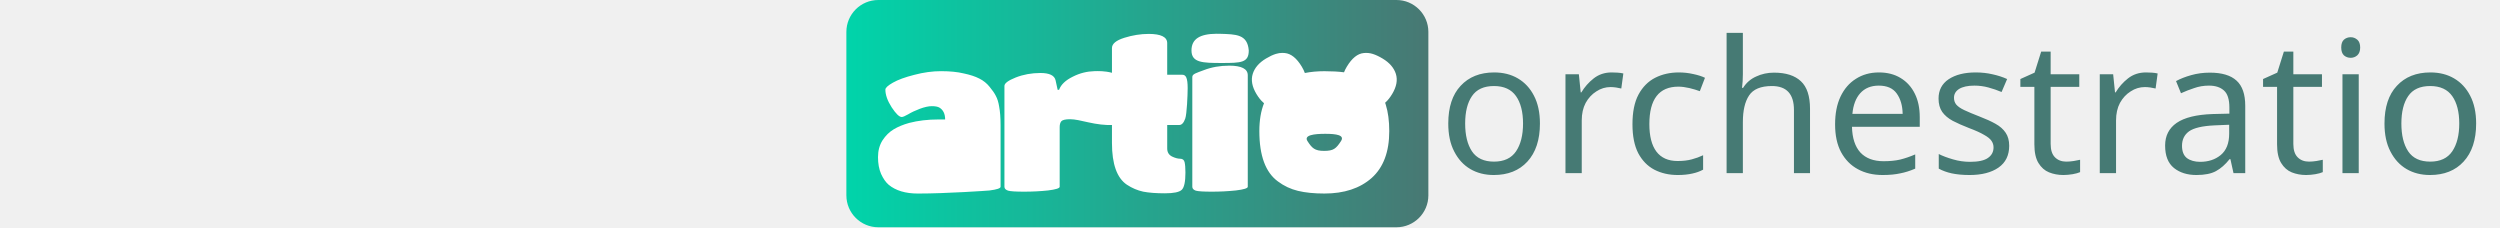
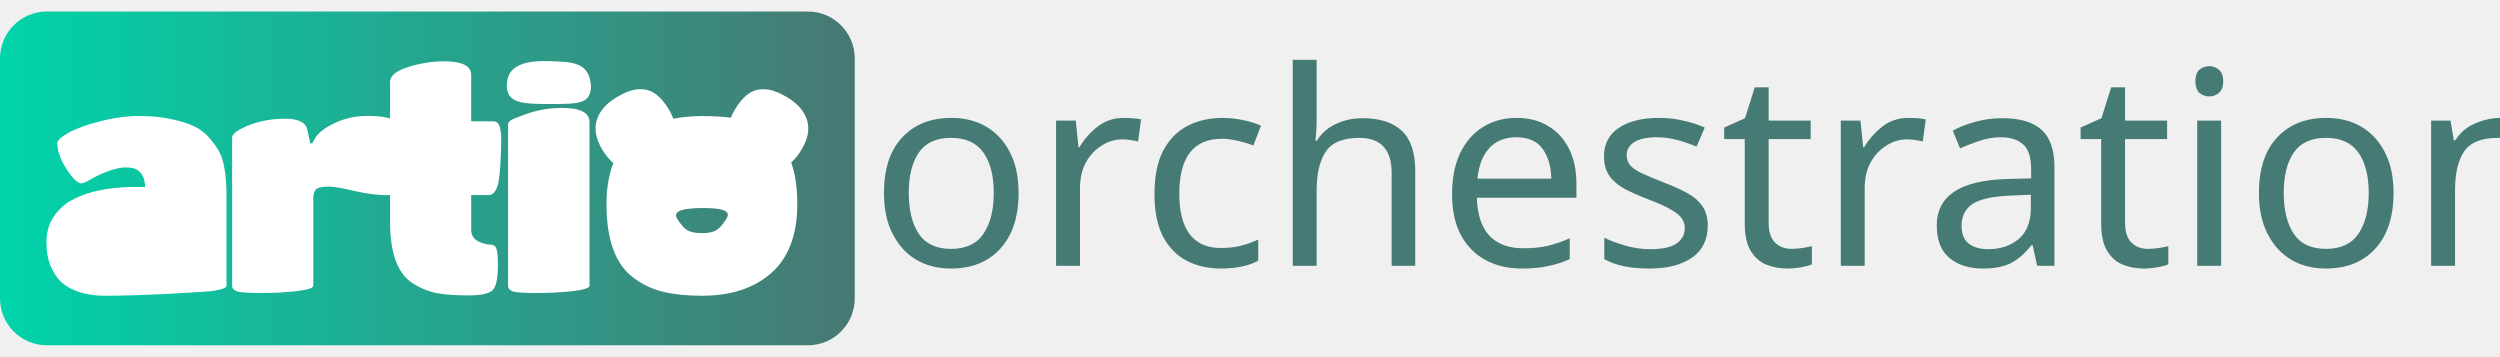
- <svg xmlns="http://www.w3.org/2000/svg" xmlns:xlink="http://www.w3.org/1999/xlink" width="550mm" height="50mm" viewBox="0 0 147.009 41.389" version="1.1" id="svg1">
+ <svg xmlns="http://www.w3.org/2000/svg" xmlns:xlink="http://www.w3.org/1999/xlink" width="290mm" height="41.389mm" viewBox="0 0 310 41.389" version="1.1" id="svg1">
  <defs id="defs1">
    <linearGradient id="linearGradient32">
      <stop style="stop-color:#00d4aa;stop-opacity:1;" offset="0" id="stop33" />
      <stop style="stop-color:#487873;stop-opacity:1;" offset="1" id="stop34" />
    </linearGradient>
    <linearGradient xlink:href="#linearGradient32" id="linearGradient46" gradientUnits="userSpaceOnUse" gradientTransform="matrix(0.9991977,0,0,1.062452,-0.01838996,-2.638408)" x1="24.438" y1="61.03" x2="68.622" y2="61.03" />
  </defs>
  <g id="layer1" transform="translate(-28.38818,-102.3437)">
    <g id="g51" transform="matrix(2.400686,0,0,2.400686,-30.18885,-76.26649)">
      <g id="g46-5" transform="translate(0,20.81663)">
        <rect style="fill:url(#linearGradient46);stroke:none;stroke-width:0.309;stroke-linecap:round;stroke-linejoin:round;stroke-dasharray:none;stroke-dashoffset:0.907;stroke-opacity:1;paint-order:stroke fill markers" id="rect35-9" width="44.149" height="17.24" x="24.4" y="53.583" ry="2.423" />
        <path id="path32-5" style="font-size:15.522px;font-family:'Titan One';-inkscape-font-specification:'Titan One, Normal';fill:#ffffff;stroke-width:0.108" d="m 52.475,56.144 c -1.264,0.009 -1.896,0.396 -1.896,1.269 0,0.931 0.855,0.948 2.304,0.948 1.449,0 2.042,-0.016 2.042,-0.948 -0.098,-1.231 -0.954,-1.229 -2.188,-1.266 -0.09,-0.003 -0.177,-0.004 -0.261,-0.003 z m -5.149,0.012 c -0.6,0 -1.216,0.098 -1.847,0.295 -0.621,0.197 -0.932,0.455 -0.932,0.776 v 1.878 c -0.545,-0.147 -1.039,-0.132 -1.327,-0.124 -0.548,0.015 -1.097,0.14 -1.645,0.419 -0.548,0.269 -0.895,0.6 -1.04,0.993 h -0.109 l -0.155,-0.714 c -0.083,-0.373 -0.466,-0.559 -1.149,-0.559 -0.673,0 -1.298,0.114 -1.878,0.342 -0.569,0.228 -0.854,0.44 -0.854,0.637 v 7.652 c 0,0.135 0.093,0.233 0.279,0.295 0.186,0.052 0.59,0.077 1.211,0.077 0.631,0 1.237,-0.031 1.816,-0.093 0.59,-0.072 0.885,-0.166 0.885,-0.28 v -4.533 c 0,-0.186 0.041,-0.331 0.124,-0.435 0.093,-0.103 0.316,-0.155 0.668,-0.155 0.362,0 0.81,0.107 1.366,0.233 0.679,0.153 1.292,0.225 1.808,0.205 v 1.363 c 0,1.604 0.378,2.66 1.133,3.167 0.393,0.259 0.807,0.434 1.242,0.528 0.435,0.083 0.983,0.124 1.645,0.124 0.662,0 1.087,-0.088 1.273,-0.264 0.186,-0.176 0.28,-0.611 0.28,-1.304 0,-0.352 -0.021,-0.616 -0.062,-0.792 -0.041,-0.176 -0.155,-0.264 -0.342,-0.264 -0.176,0 -0.383,-0.057 -0.621,-0.171 -0.238,-0.124 -0.357,-0.326 -0.357,-0.605 v -1.782 h 0.916 c 0.186,0 0.336,-0.16 0.45,-0.481 0.124,-0.331 0.186,-1.809 0.186,-2.316 0,-0.776 -0.135,-1.014 -0.404,-1.014 h -1.149 v -2.4 c 0,-0.466 -0.471,-0.699 -1.412,-0.699 z m 10.157,1.439 c -0.172,-3.44e-4 -0.341,0.026 -0.509,0.079 -0.224,0.07 -0.471,0.186 -0.742,0.349 -0.525,0.314 -0.86,0.702 -1.006,1.164 -0.144,0.465 -0.052,0.973 0.278,1.522 0.163,0.271 0.333,0.486 0.512,0.644 0.022,0.02 0.045,0.039 0.067,0.058 -0.237,0.59 -0.356,1.296 -0.356,2.119 0,1.863 0.471,3.135 1.412,3.818 0.455,0.341 0.963,0.58 1.521,0.714 0.559,0.135 1.226,0.202 2.002,0.202 1.5,0 2.695,-0.393 3.585,-1.18 0.89,-0.797 1.335,-1.981 1.335,-3.554 0,-0.776 -0.088,-1.444 -0.264,-2.002 -0.016,-0.052 -0.033,-0.102 -0.05,-0.152 0.008,-0.007 0.016,-0.014 0.025,-0.022 0.179,-0.158 0.349,-0.373 0.512,-0.644 0.33,-0.55 0.423,-1.057 0.279,-1.522 -0.146,-0.461 -0.482,-0.849 -1.007,-1.164 -0.271,-0.163 -0.519,-0.279 -0.742,-0.349 -0.224,-0.07 -0.45,-0.093 -0.681,-0.069 -0.472,0.041 -0.904,0.388 -1.294,1.039 -0.087,0.145 -0.157,0.285 -0.21,0.422 -0.419,-0.055 -0.913,-0.083 -1.487,-0.083 -0.531,0 -1.026,0.046 -1.484,0.137 -0.055,-0.154 -0.131,-0.312 -0.229,-0.476 -0.39,-0.651 -0.822,-0.997 -1.294,-1.039 -0.058,-0.006 -0.115,-0.009 -0.173,-0.009 z m -4.048,0.969 c -0.693,0 -1.335,0.114 -1.924,0.342 -0.579,0.217 -0.869,0.29 -0.869,0.517 v 8.328 c 0,0.135 0.088,0.233 0.264,0.295 0.186,0.052 0.59,0.077 1.211,0.077 0.631,0 1.242,-0.031 1.832,-0.093 0.6,-0.072 0.9,-0.166 0.9,-0.28 v -8.458 c 0,-0.486 -0.471,-0.729 -1.413,-0.729 z m -21.838,0.417 c -0.662,0 -1.345,0.093 -2.049,0.28 -0.693,0.176 -1.231,0.372 -1.614,0.59 -0.383,0.217 -0.575,0.393 -0.575,0.528 0,0.404 0.16,0.854 0.481,1.351 0.321,0.486 0.574,0.729 0.761,0.729 0.083,0 0.243,-0.067 0.481,-0.202 0.238,-0.145 0.533,-0.285 0.885,-0.419 0.362,-0.135 0.668,-0.202 0.916,-0.202 0.259,0 0.45,0.037 0.574,0.109 0.29,0.176 0.435,0.476 0.435,0.9 H 31.379 c -0.807,0 -1.547,0.088 -2.22,0.264 -0.445,0.124 -0.833,0.284 -1.164,0.481 -0.331,0.197 -0.616,0.477 -0.854,0.839 -0.228,0.362 -0.342,0.786 -0.342,1.273 0,0.486 0.077,0.911 0.233,1.273 0.166,0.362 0.357,0.636 0.575,0.823 0.538,0.445 1.278,0.667 2.22,0.667 2.166,0 5.297,-0.217 5.433,-0.233 0.559,-0.072 0.838,-0.166 0.838,-0.28 v -4.672 c 0,-0.559 -0.036,-1.03 -0.109,-1.413 -0.052,-0.331 -0.135,-0.6 -0.249,-0.807 -0.103,-0.207 -0.264,-0.439 -0.481,-0.698 -0.207,-0.259 -0.466,-0.466 -0.776,-0.621 -0.3,-0.155 -0.693,-0.285 -1.18,-0.388 -0.476,-0.114 -1.045,-0.171 -1.707,-0.171 z m 29.129,4.753 c 0.847,0 1.492,0.098 1.194,0.554 -0.375,0.575 -0.568,0.739 -1.28,0.741 -0.712,0.002 -0.921,-0.213 -1.261,-0.741 -0.295,-0.458 0.5,-0.554 1.347,-0.554 z" />
      </g>
      <text xml:space="preserve" style="font-style:normal;font-variant:normal;font-weight:normal;font-stretch:normal;font-size:14px;font-family:'Titan One';-inkscape-font-specification:'Titan One, Normal';font-variant-ligatures:normal;font-variant-caps:normal;font-variant-numeric:normal;font-variant-east-asian:normal;text-align:start;writing-mode:lr-tb;direction:ltr;text-anchor:start;fill:#467a74;fill-opacity:1;stroke:none;stroke-width:0.3;stroke-linecap:round;stroke-linejoin:round;stroke-dasharray:none;stroke-dashoffset:0.907;stroke-opacity:1;paint-order:stroke fill markers" x="69.292" y="87.538" id="text45">
        <tspan id="tspan45" style="fill:#467a74;fill-opacity:1;stroke-width:0.3" x="69.292" y="87.538">orchestration</tspan>
      </text>
    </g>
  </g>
</svg>
